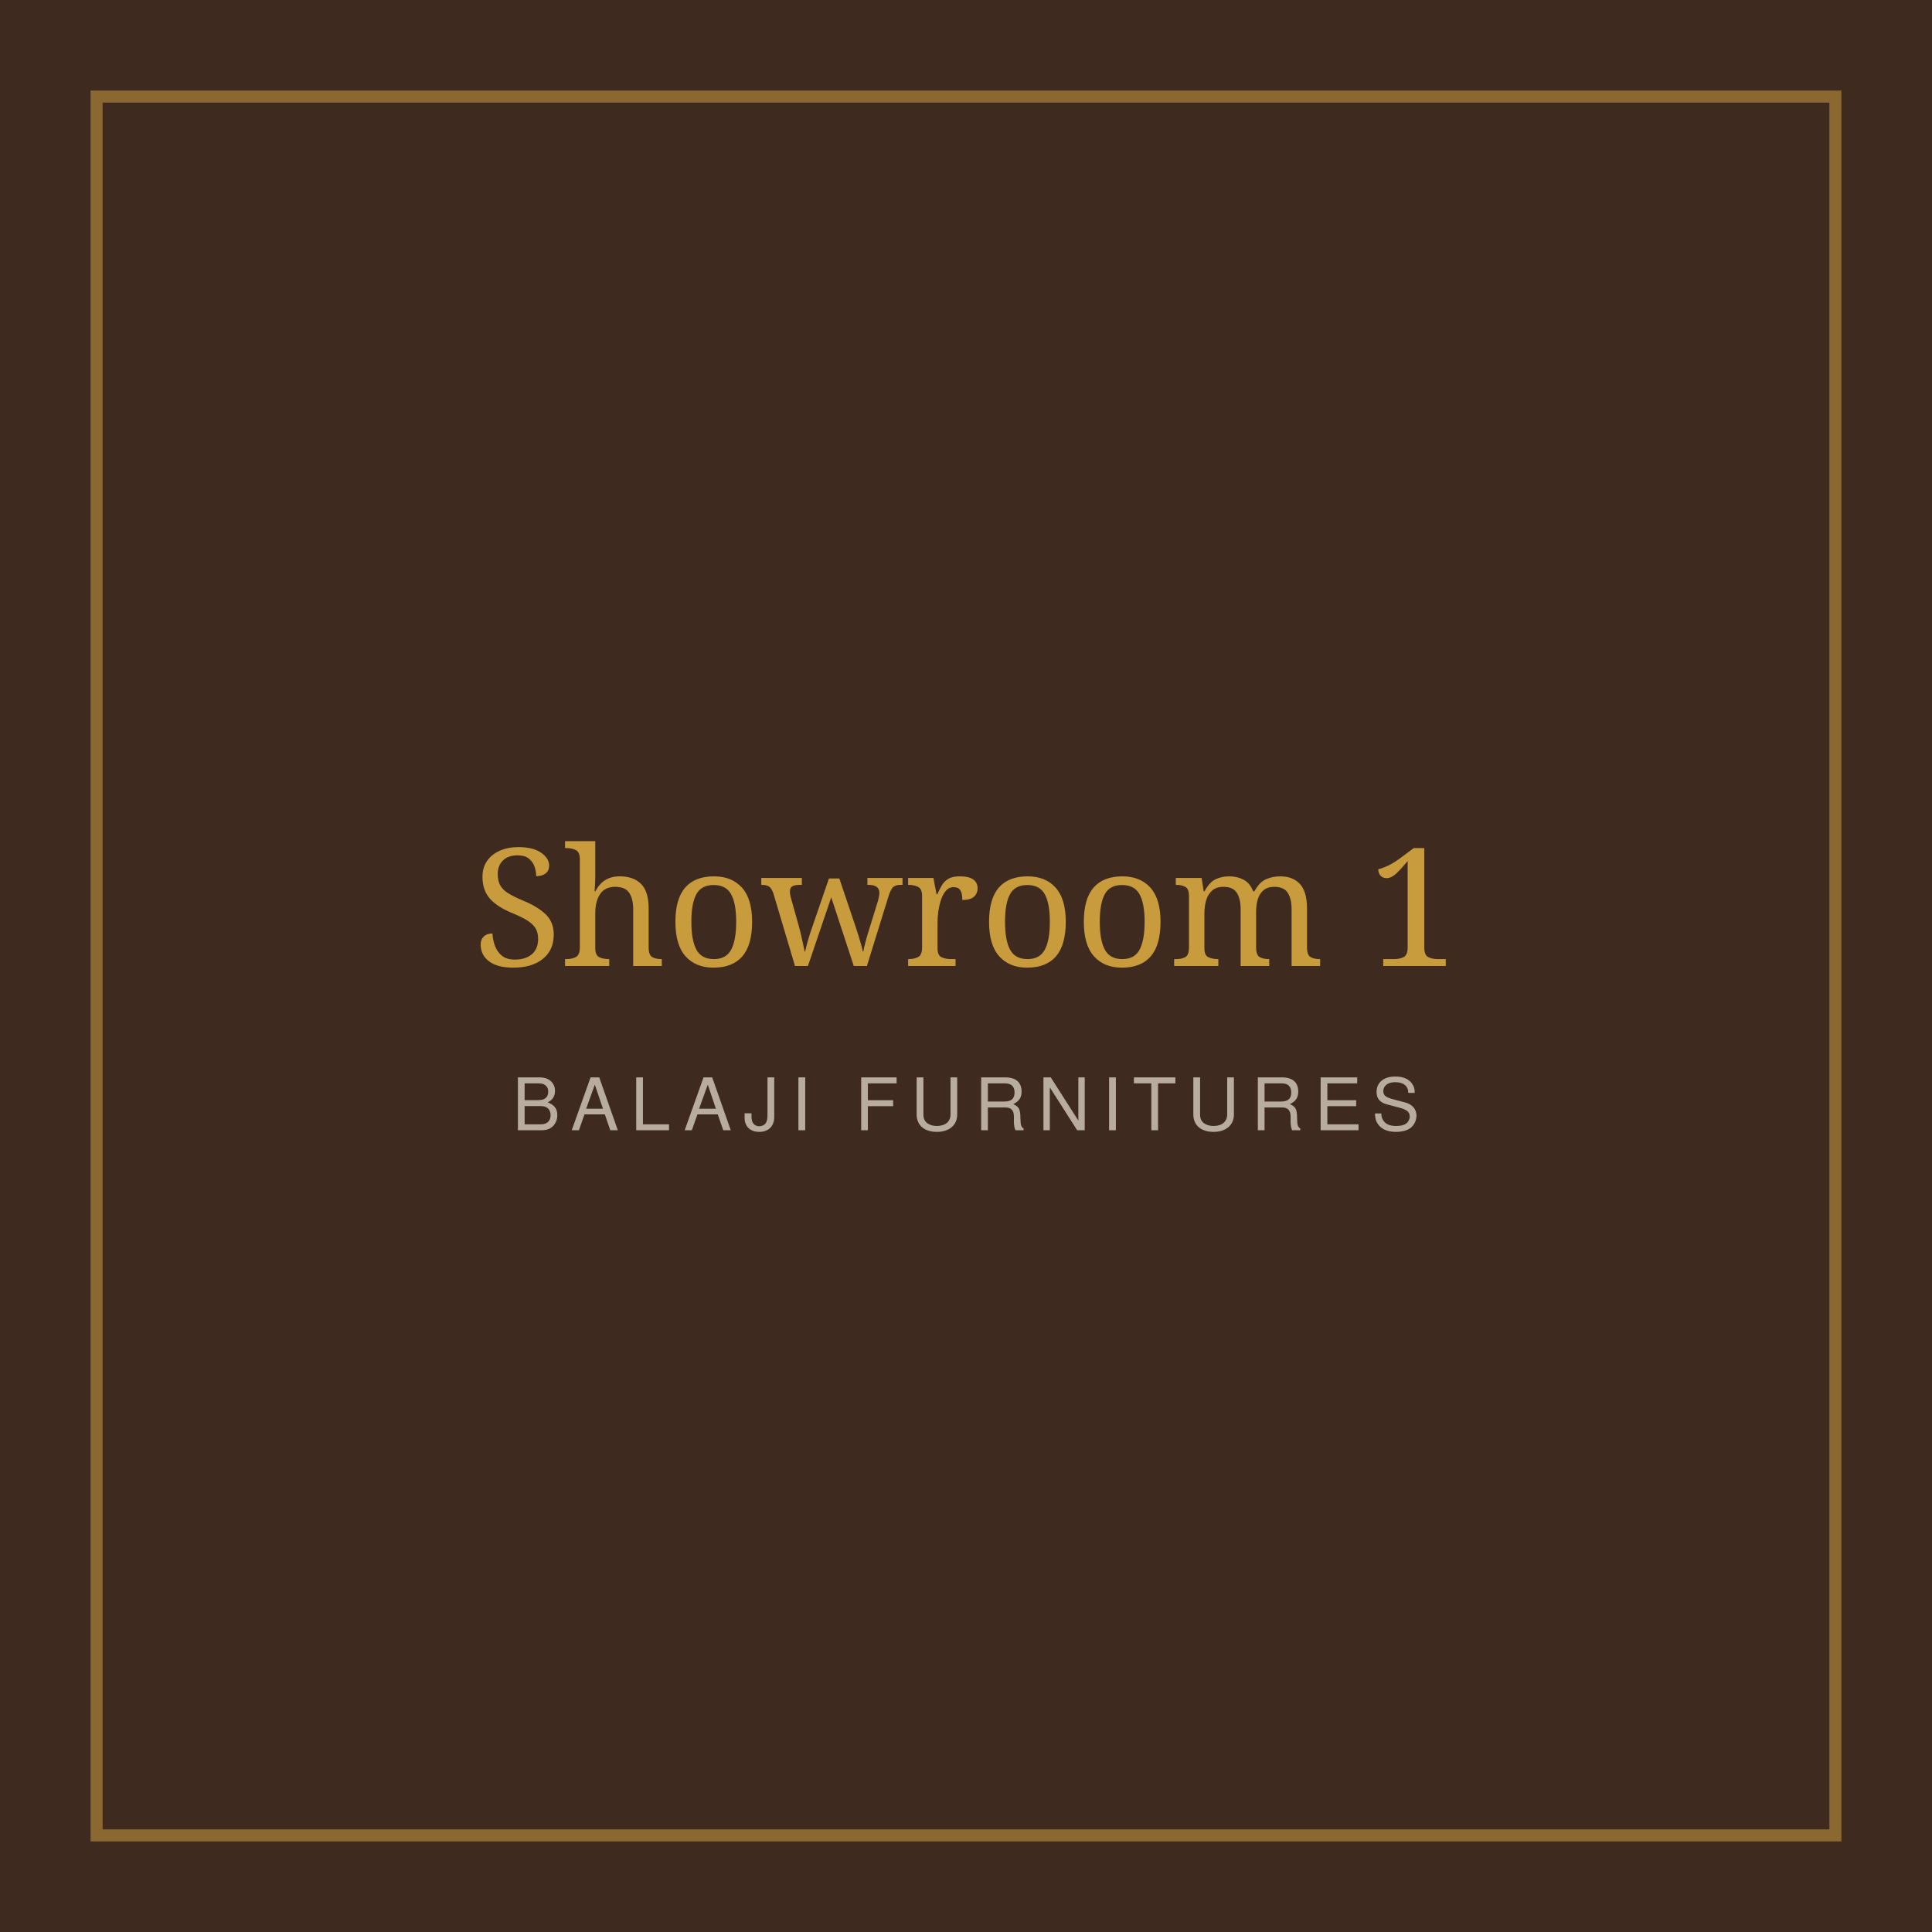
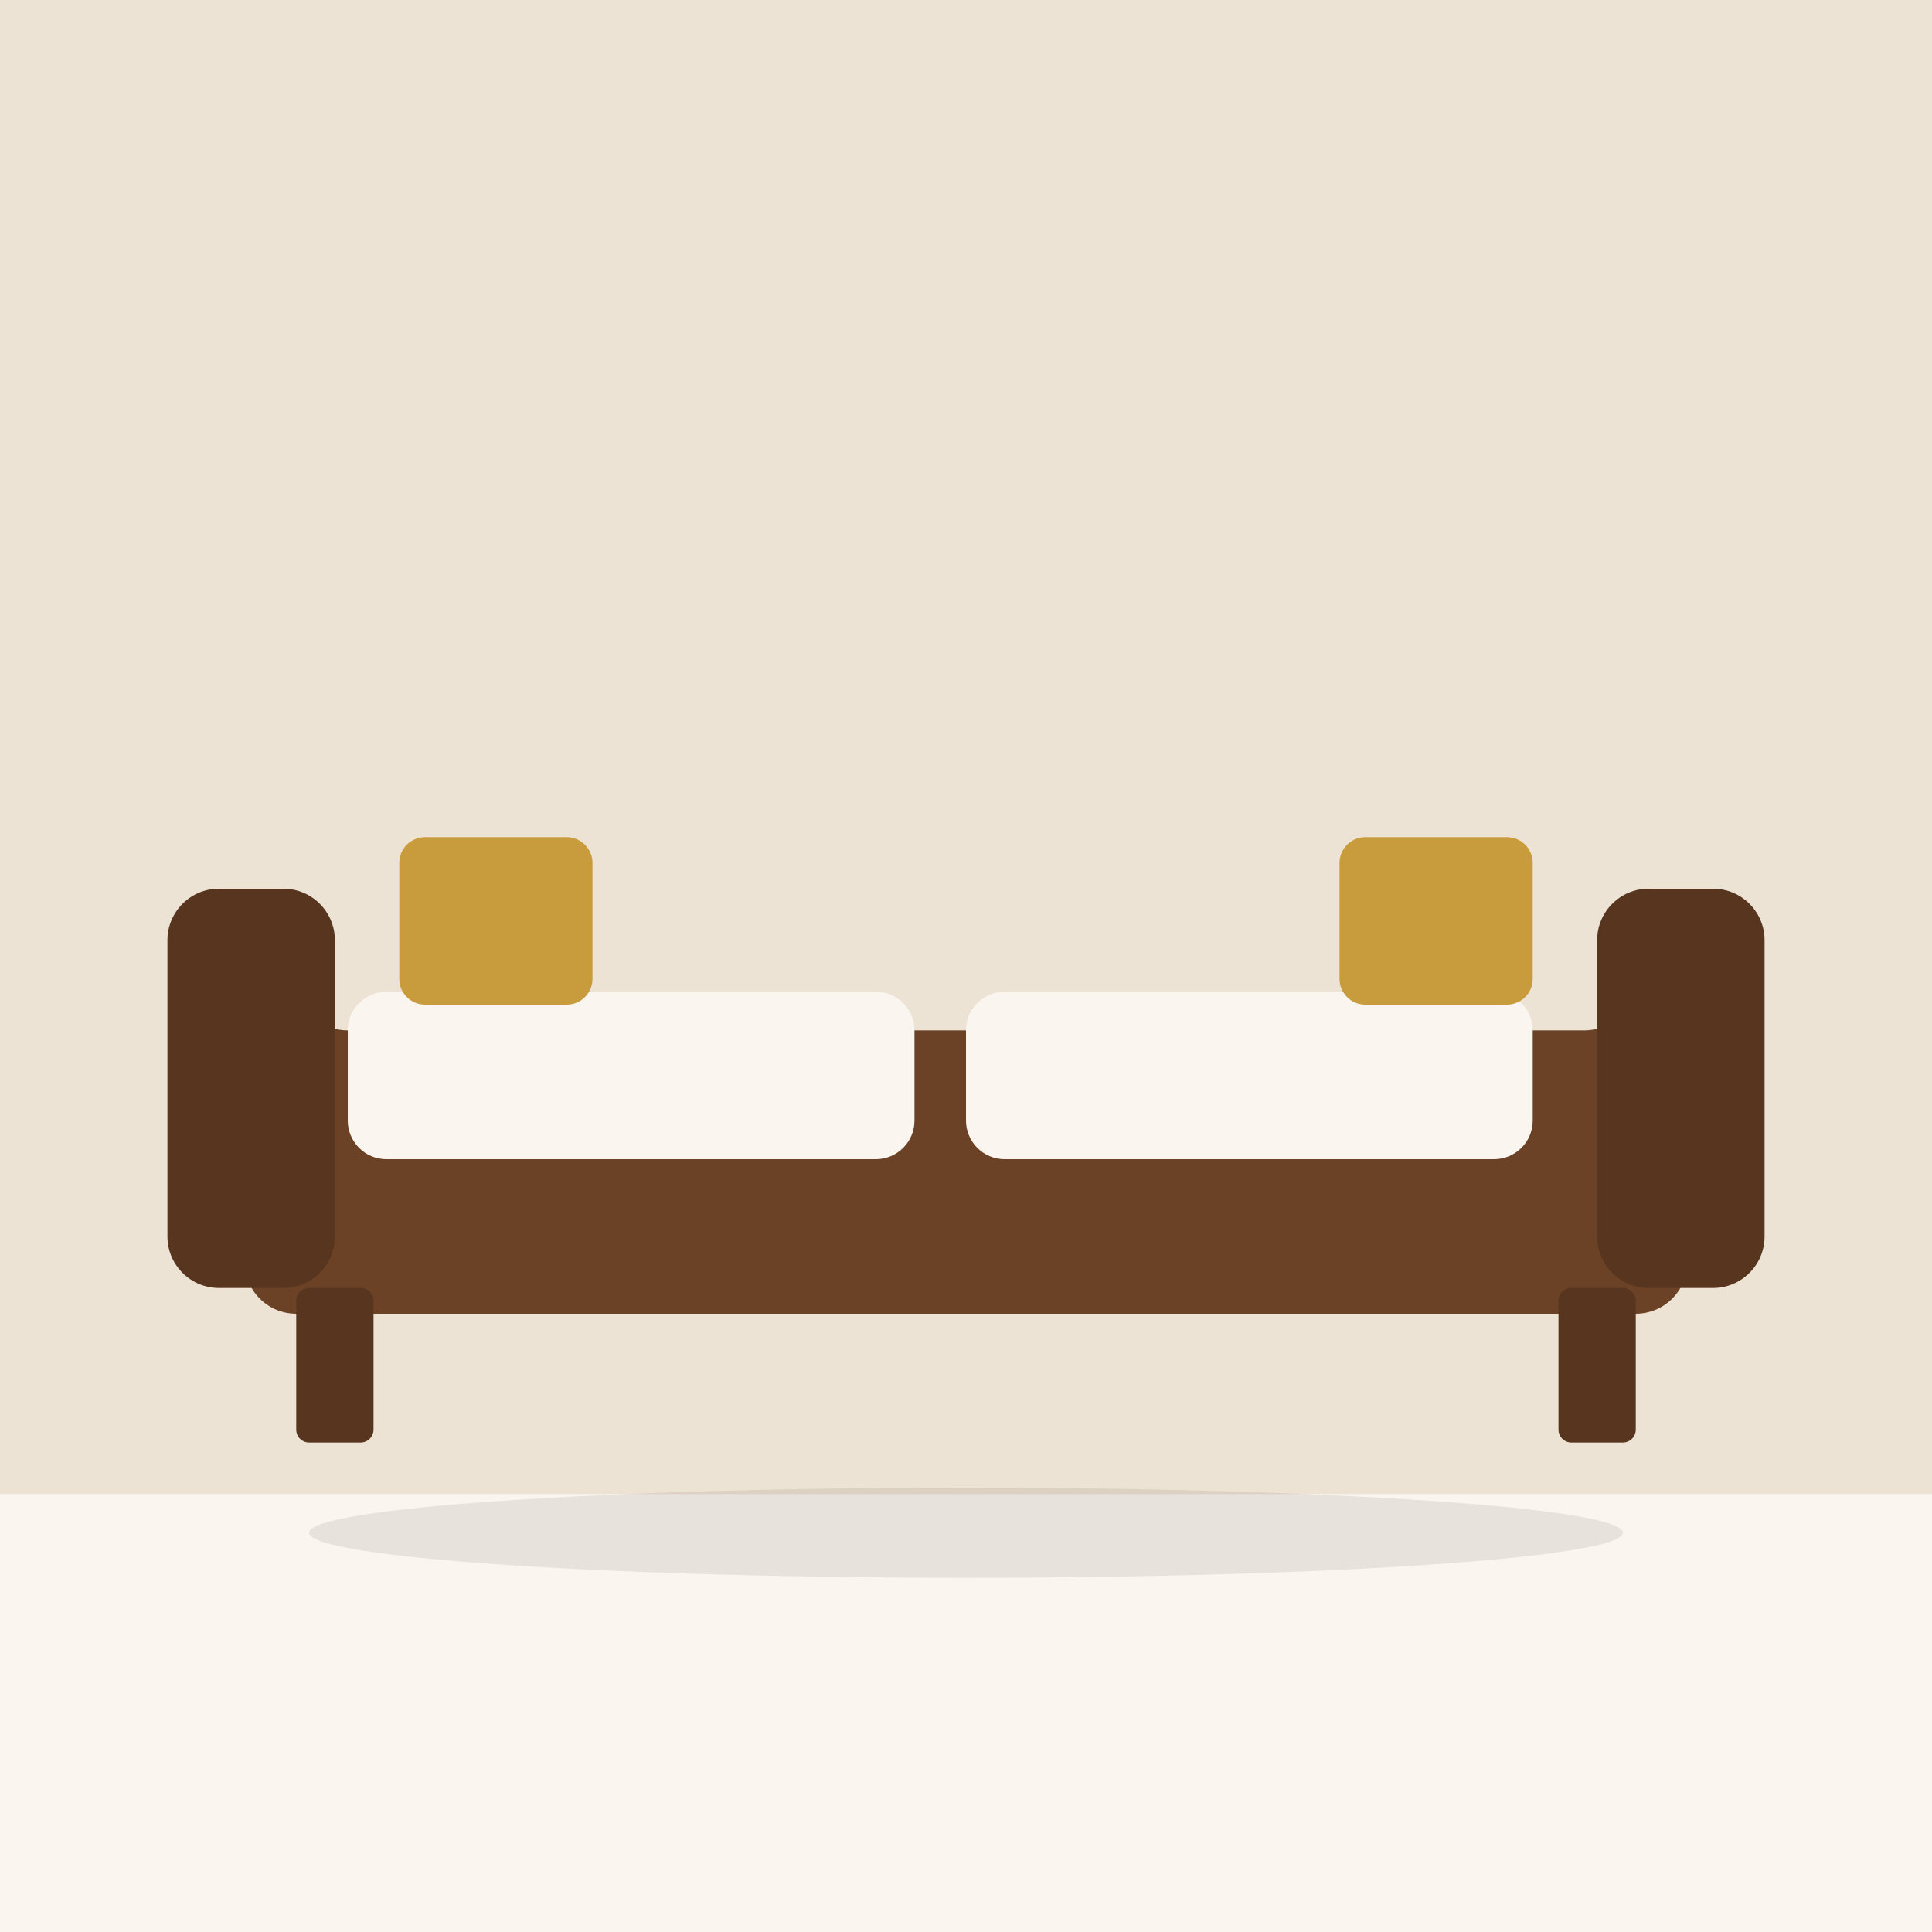
- <svg xmlns="http://www.w3.org/2000/svg" width="800" height="800" viewBox="0 0 800 800" role="img" aria-label="Showroom 1 placeholder">
-   <rect width="800" height="800" fill="#3E2A1E" />
-   <rect x="40" y="40" width="720" height="720" fill="none" stroke="#C89B3C" stroke-width="5" opacity="0.55" />
-   <text x="50%" y="400" text-anchor="middle" font-family="Georgia, 'Playfair Display', serif" font-size="68" fill="#C89B3C">Showroom 1</text>
-   <text x="50%" y="468" text-anchor="middle" font-family="Helvetica, Arial, sans-serif" font-size="30" fill="#EDE3D4" opacity="0.7" letter-spacing="4.8">BALAJI FURNITURES</text>
+ <svg xmlns="http://www.w3.org/2000/svg" width="800" height="800" viewBox="0 0 300 300" role="img" aria-label="Showroom photo 1">
+   <rect width="300" height="300" fill="#EDE3D4" />
+   <rect x="0" y="232" width="300" height="68" rx="0" fill="#FAF6EF" />
+   <ellipse cx="150" cy="238" rx="102" ry="7" fill="#3E2A1E" opacity="0.10" />
+   <g transform="translate(-50,0)">
+     <rect x="88" y="150" width="224" height="54" rx="8" fill="#6B4226" />
+     <rect x="96" y="126" width="208" height="34" rx="8" fill="#EDE3D4" />
+     <rect x="104" y="154" width="88" height="26" rx="6" fill="#FAF6EF" />
+     <rect x="200" y="154" width="88" height="26" rx="6" fill="#FAF6EF" />
+     <rect x="76" y="138" width="26" height="62" rx="8" fill="#57351E" />
+     <rect x="298" y="138" width="26" height="62" rx="8" fill="#57351E" />
+     <rect x="112" y="130" width="30" height="26" rx="4" fill="#C89B3C" />
+     <rect x="258" y="130" width="30" height="26" rx="4" fill="#C89B3C" />
+     <rect x="96" y="200" width="12" height="24" rx="2" fill="#57351E" />
+     <rect x="292" y="200" width="12" height="24" rx="2" fill="#57351E" />
+   </g>
</svg>
